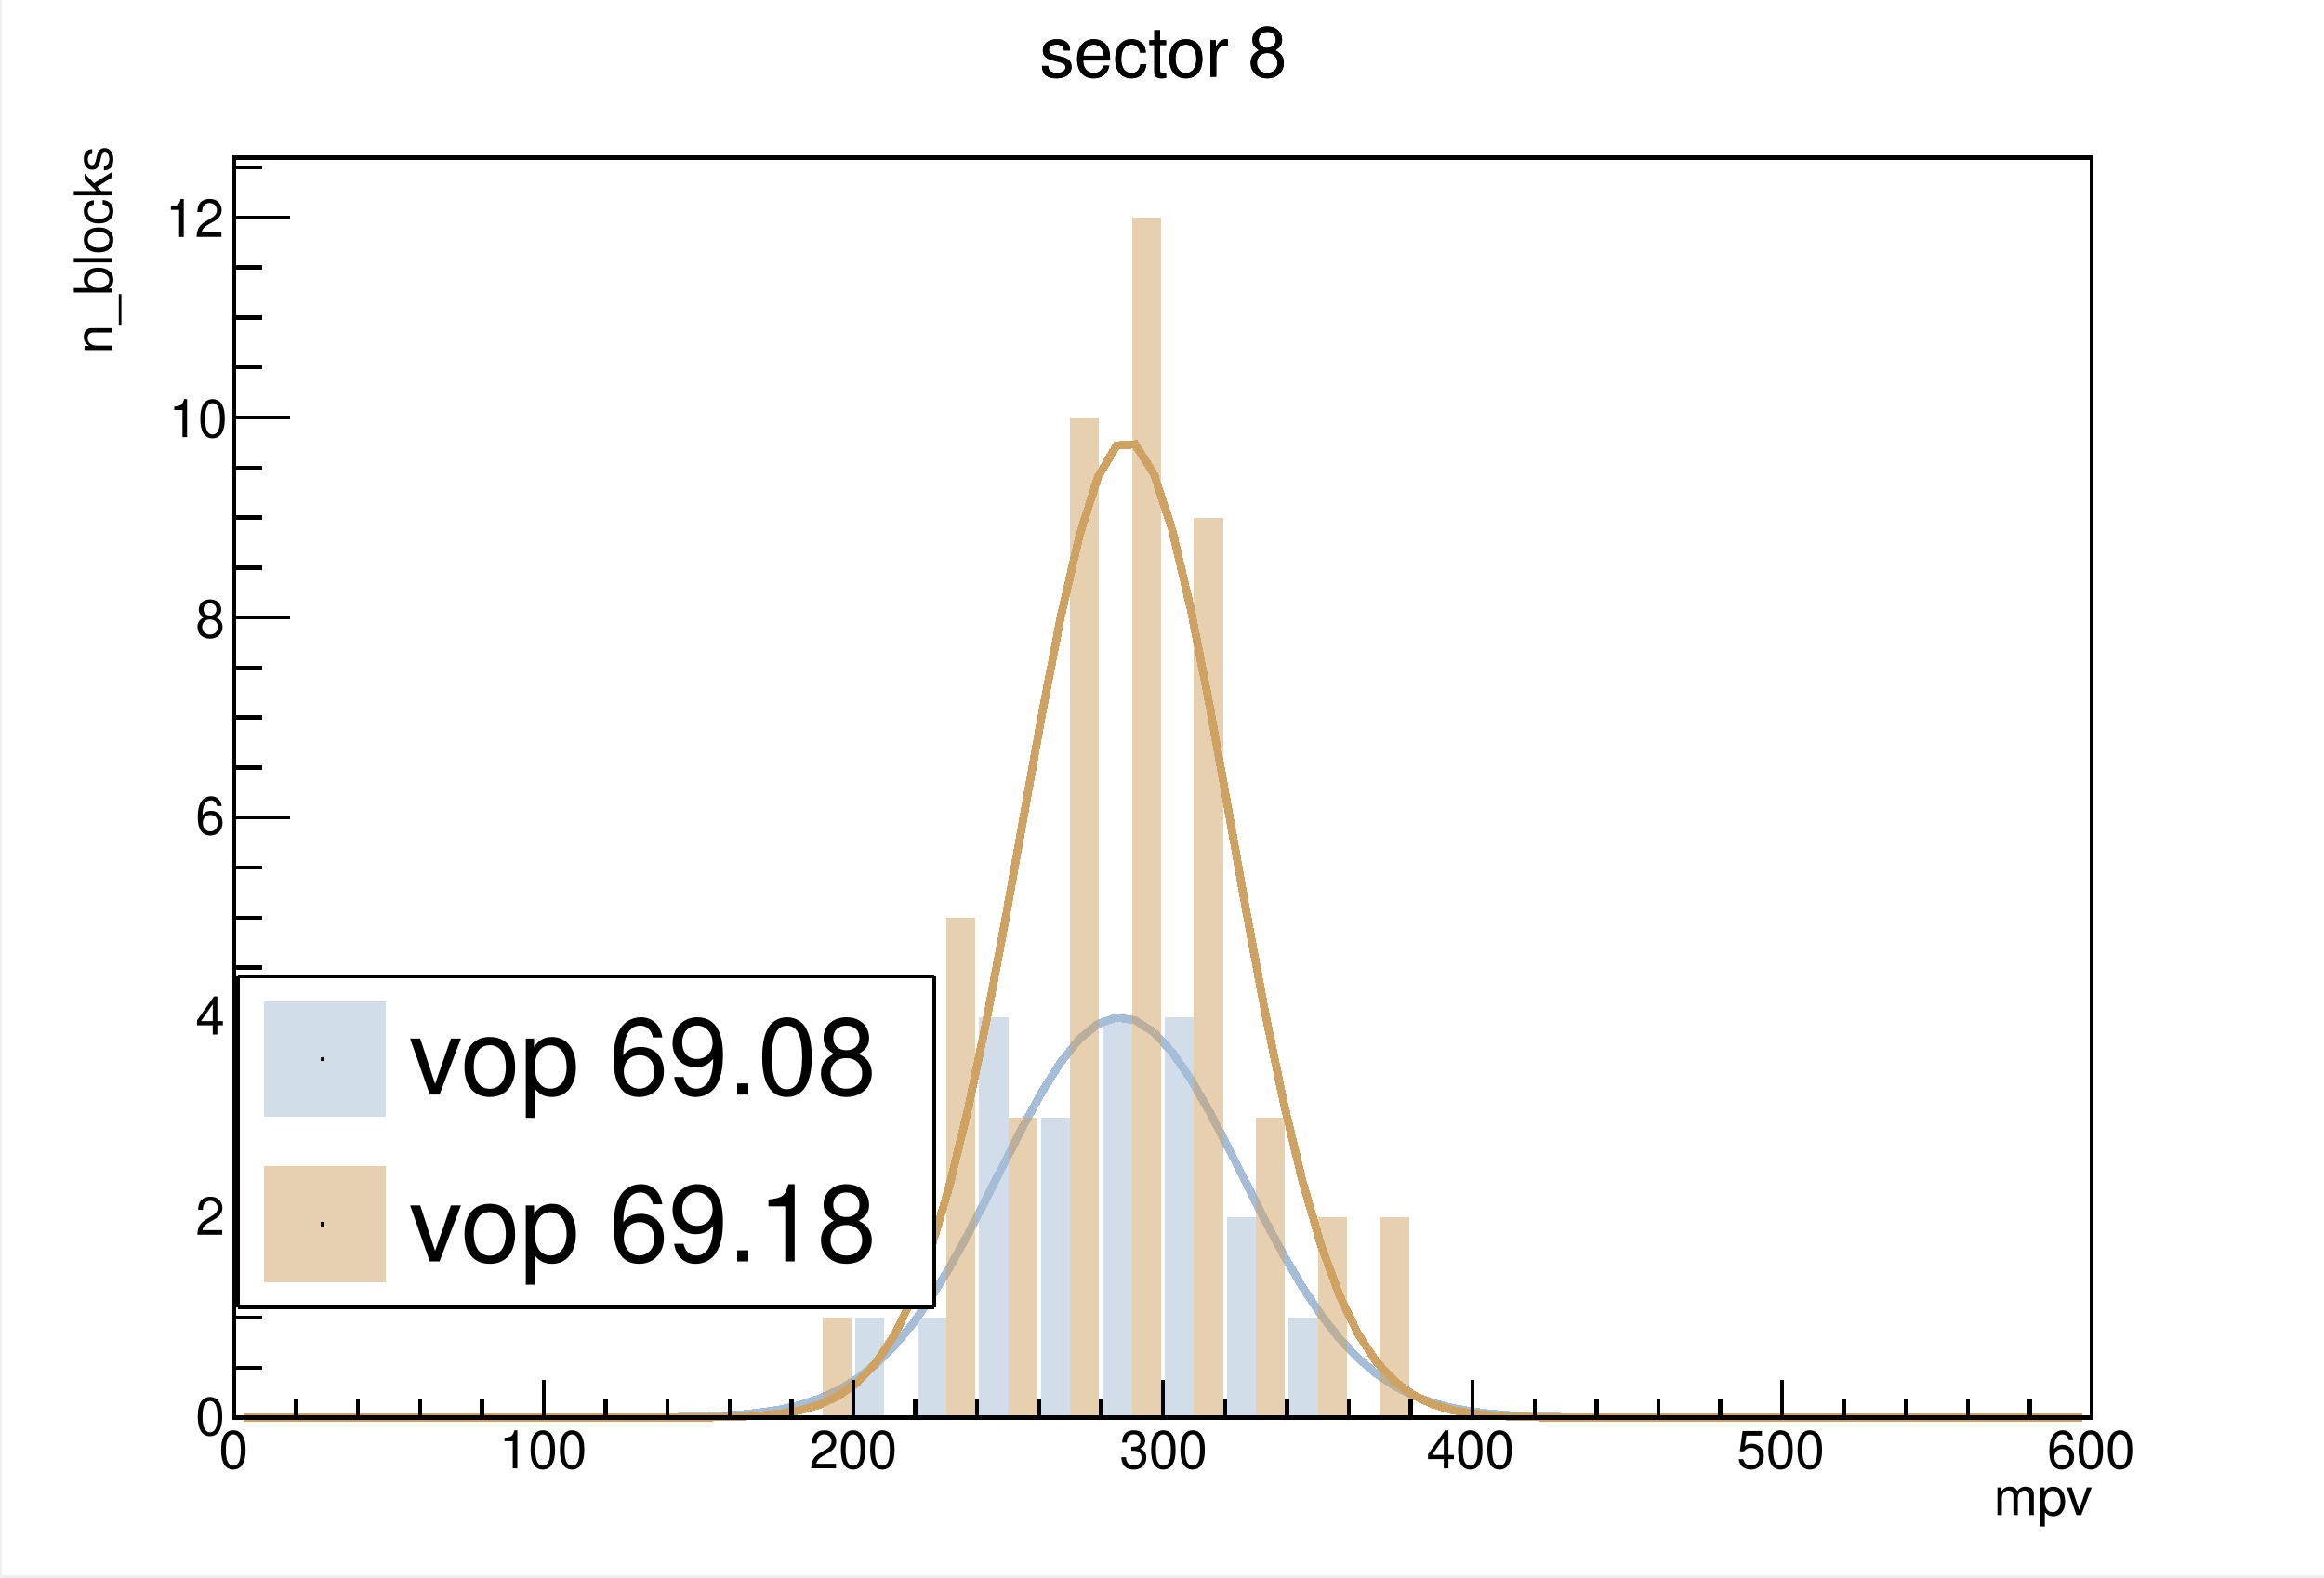
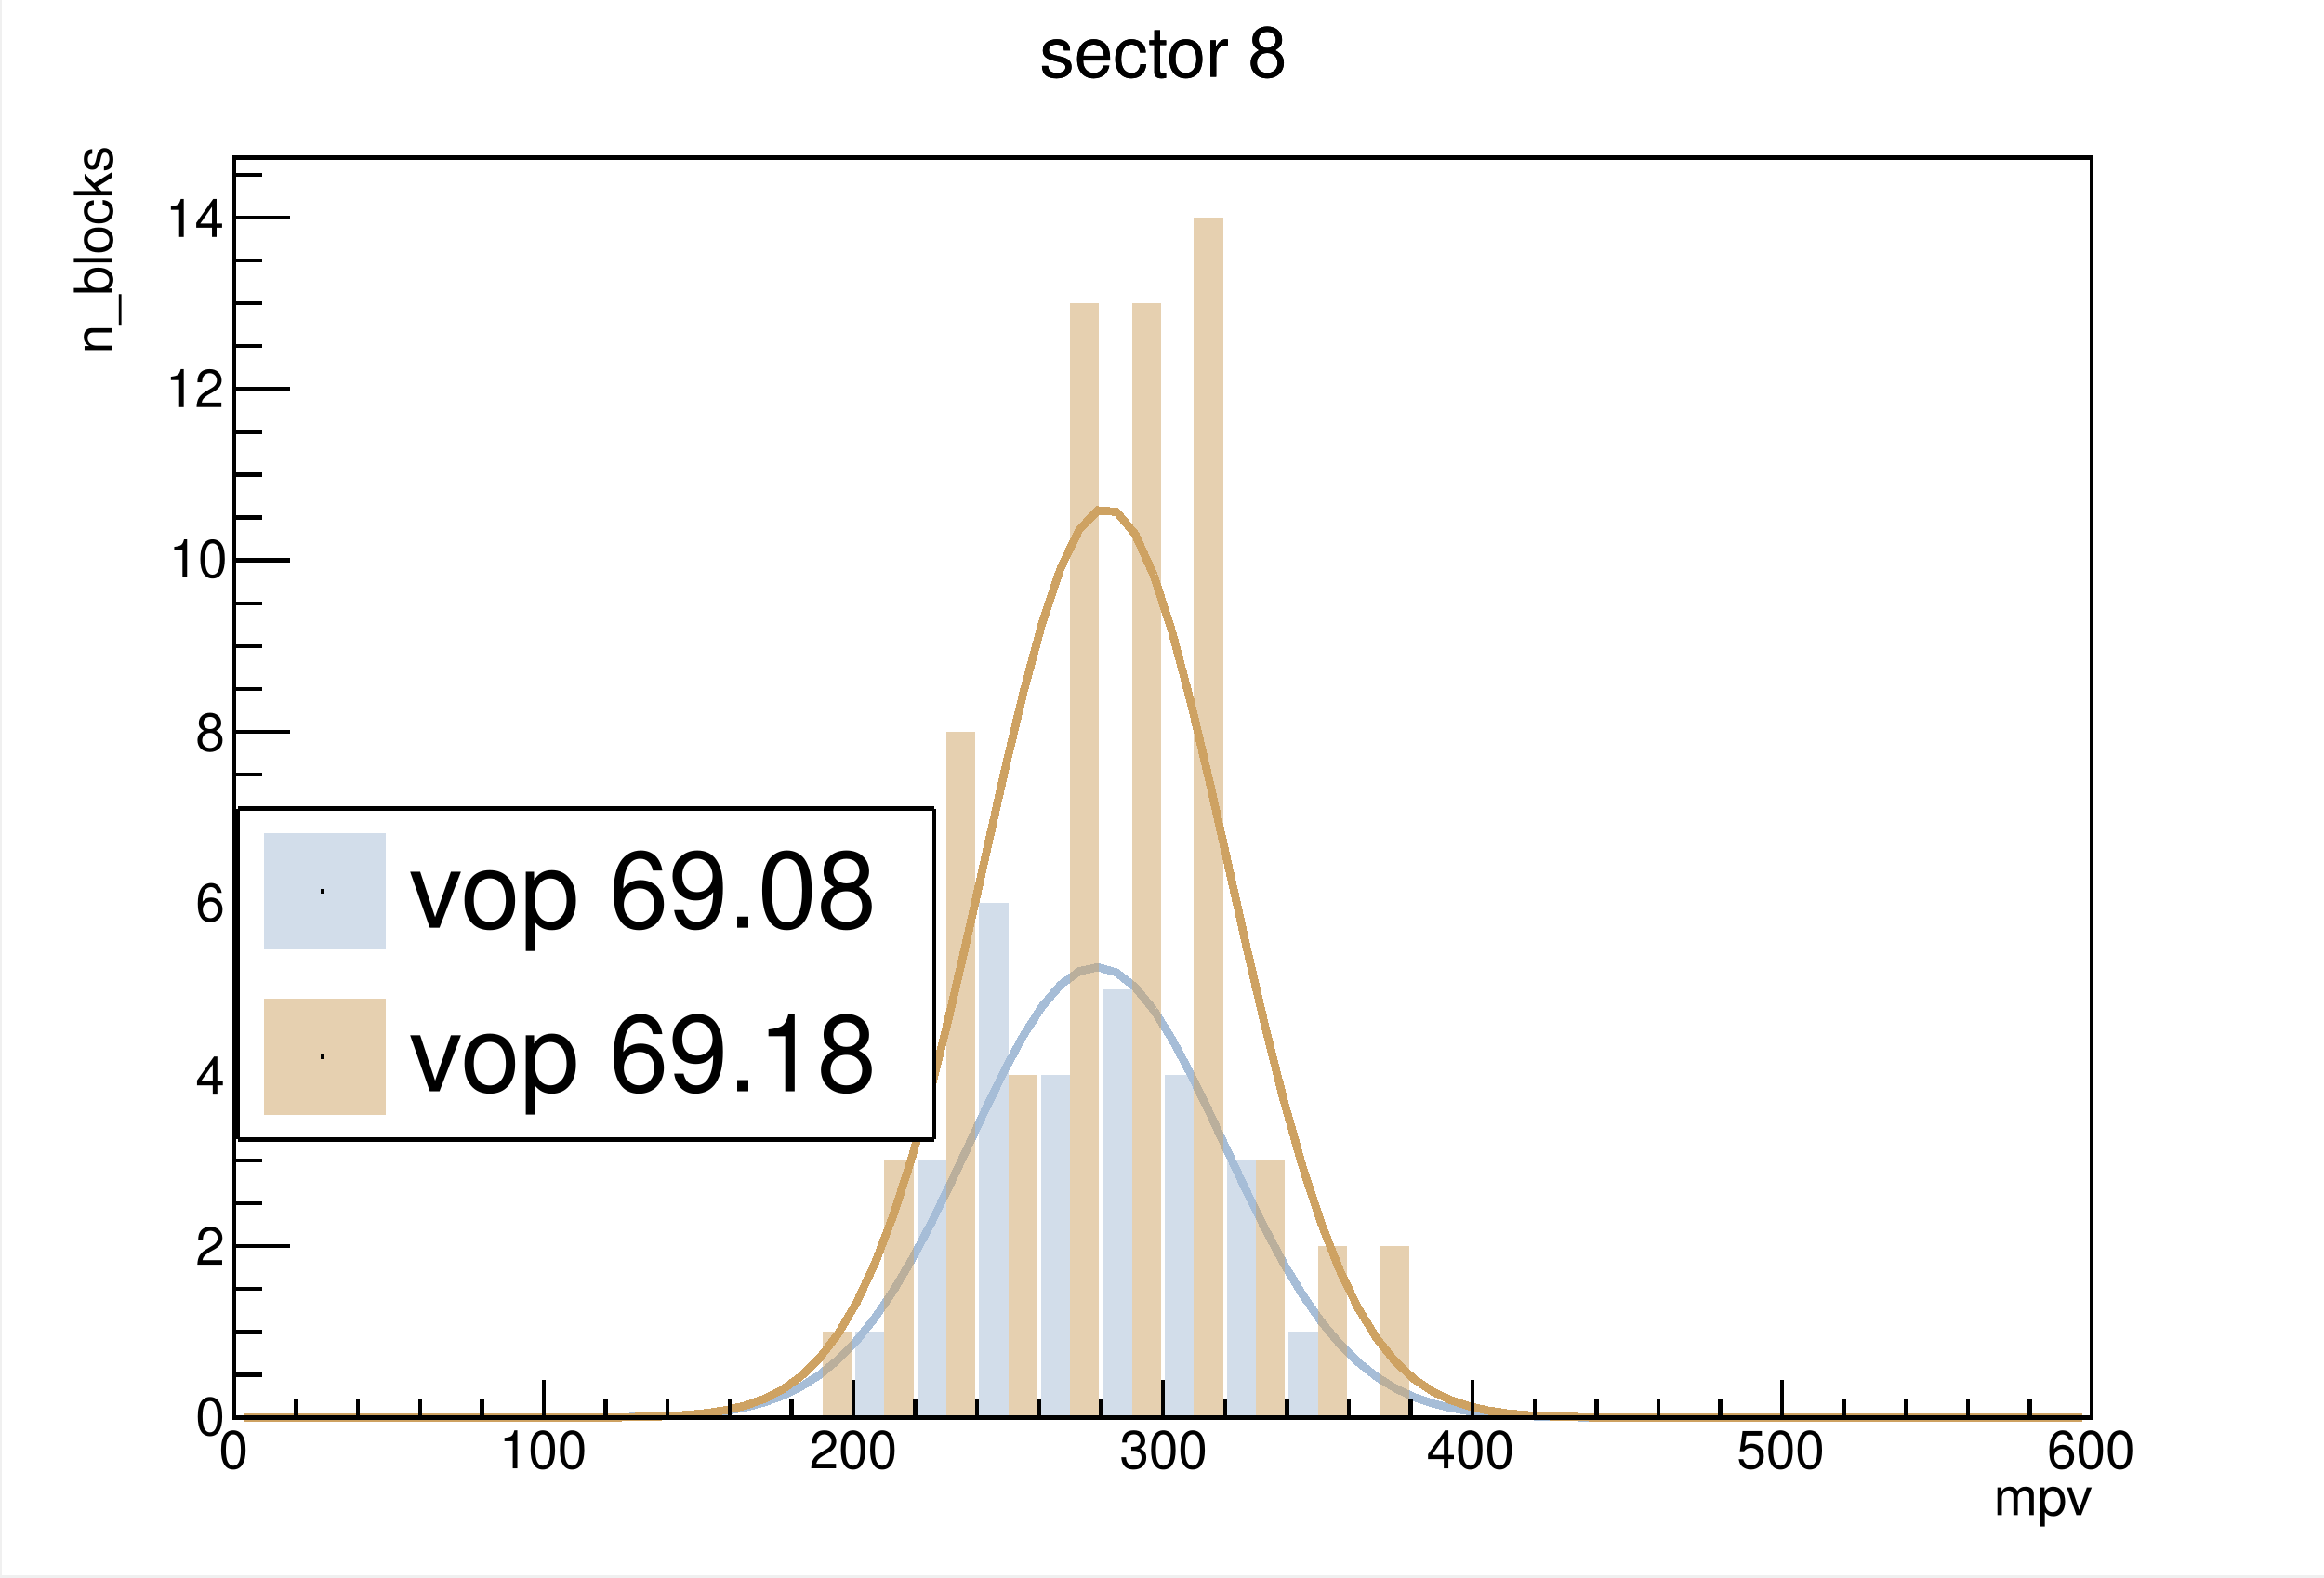
<svg xmlns="http://www.w3.org/2000/svg" width="567.429" height="384.969" viewBox="0 0 567.429 384.969" shape-rendering="crispEdges">
  <defs>
</defs>
  <rect x="0.5" y="0" width="566.929" height="384.469" fill="white" />
  <rect x="57.193" y="38.447" width="453.543" height="307.575" fill="white" />
  <rect x="57.193" y="38.447" width="453.543" height="307.575" fill="none" stroke="black" />
  <path d="M57.193,346.022h 453.543" fill="none" stroke="#000099" />
  <path d="M57.193,346.022h 453.543" fill="none" stroke="black" />
  <path d="M57.193,336.795v 9.227" fill="none" stroke="black" />
  <path d="M72.311,341.409v 4.614" fill="none" stroke="black" />
  <path d="M87.429,341.409v 4.614" fill="none" stroke="black" />
  <path d="M102.547,341.409v 4.614" fill="none" stroke="black" />
  <path d="M117.665,341.409v 4.614" fill="none" stroke="black" />
  <path d="M132.783,336.795v 9.227" fill="none" stroke="black" />
  <path d="M147.902,341.409v 4.614" fill="none" stroke="black" />
  <path d="M163.02,341.409v 4.614" fill="none" stroke="black" />
  <path d="M178.138,341.409v 4.614" fill="none" stroke="black" />
  <path d="M193.256,341.409v 4.614" fill="none" stroke="black" />
  <path d="M208.374,336.795v 9.227" fill="none" stroke="black" />
  <path d="M223.492,341.409v 4.614" fill="none" stroke="black" />
  <path d="M238.61,341.409v 4.614" fill="none" stroke="black" />
  <path d="M253.728,341.409v 4.614" fill="none" stroke="black" />
  <path d="M268.846,341.409v 4.614" fill="none" stroke="black" />
  <path d="M283.965,336.795v 9.227" fill="none" stroke="black" />
  <path d="M299.083,341.409v 4.614" fill="none" stroke="black" />
  <path d="M314.201,341.409v 4.614" fill="none" stroke="black" />
  <path d="M329.319,341.409v 4.614" fill="none" stroke="black" />
  <path d="M344.437,341.409v 4.614" fill="none" stroke="black" />
  <path d="M359.555,336.795v 9.227" fill="none" stroke="black" />
  <path d="M374.673,341.409v 4.614" fill="none" stroke="black" />
  <path d="M389.791,341.409v 4.614" fill="none" stroke="black" />
  <path d="M404.909,341.409v 4.614" fill="none" stroke="black" />
  <path d="M420.028,341.409v 4.614" fill="none" stroke="black" />
  <path d="M435.146,336.795v 9.227" fill="none" stroke="black" />
  <path d="M450.264,341.409v 4.614" fill="none" stroke="black" />
  <path d="M465.382,341.409v 4.614" fill="none" stroke="black" />
  <path d="M480.5,341.409v 4.614" fill="none" stroke="black" />
  <path d="M495.618,341.409v 4.614" fill="none" stroke="black" />
  <path d="M510.736,336.795v 9.227" fill="none" stroke="black" />
  <text xml:space="preserve" x="53.446" y="358.403" fill="black" font-size="12.845" font-family="Helvetica">0</text>
  <text xml:space="preserve" x="121.868" y="358.403" fill="black" font-size="12.845" font-family="Helvetica">100</text>
  <text xml:space="preserve" x="197.622" y="358.403" fill="black" font-size="12.845" font-family="Helvetica">200</text>
  <text xml:space="preserve" x="273.375" y="358.403" fill="black" font-size="12.845" font-family="Helvetica">300</text>
  <text xml:space="preserve" x="348.314" y="358.403" fill="black" font-size="12.845" font-family="Helvetica">400</text>
  <text xml:space="preserve" x="424.068" y="358.403" fill="black" font-size="12.845" font-family="Helvetica">500</text>
  <text xml:space="preserve" x="499.821" y="358.403" fill="black" font-size="12.845" font-family="Helvetica">600</text>
  <text xml:space="preserve" x="486.788" y="369.807" fill="black" font-size="12.845" font-family="Helvetica">mpv</text>
  <path d="M57.193,346.022v -307.575" fill="none" stroke="black" />
  <path d="M70.799,346.022h -13.606" fill="none" stroke="black" />
-   <path d="M63.996,333.817h -6.803" fill="none" stroke="black" />
-   <path d="M63.996,321.612h -6.803" fill="none" stroke="black" />
-   <path d="M63.996,309.406h -6.803" fill="none" stroke="black" />
-   <path d="M70.799,297.201h -13.606" fill="none" stroke="black" />
-   <path d="M63.996,284.995h -6.803" fill="none" stroke="black" />
+   <path d="M63.996,335.561h -6.803" fill="none" stroke="black" />
+   <path d="M63.996,325.099h -6.803" fill="none" stroke="black" />
+   <path d="M63.996,314.637h -6.803" fill="none" stroke="black" />
+   <path d="M70.799,304.175h -13.606" fill="none" stroke="black" />
+   <path d="M63.996,293.714h -6.803" fill="none" stroke="black" />
+   <path d="M63.996,283.252h -6.803" fill="none" stroke="black" />
  <path d="M63.996,272.79h -6.803" fill="none" stroke="black" />
-   <path d="M63.996,260.585h -6.803" fill="none" stroke="black" />
-   <path d="M70.799,248.379h -13.606" fill="none" stroke="black" />
-   <path d="M63.996,236.174h -6.803" fill="none" stroke="black" />
-   <path d="M63.996,223.969h -6.803" fill="none" stroke="black" />
-   <path d="M63.996,211.763h -6.803" fill="none" stroke="black" />
-   <path d="M70.799,199.558h -13.606" fill="none" stroke="black" />
-   <path d="M63.996,187.352h -6.803" fill="none" stroke="black" />
-   <path d="M63.996,175.147h -6.803" fill="none" stroke="black" />
-   <path d="M63.996,162.942h -6.803" fill="none" stroke="black" />
-   <path d="M70.799,150.736h -13.606" fill="none" stroke="black" />
-   <path d="M63.996,138.531h -6.803" fill="none" stroke="black" />
+   <path d="M70.799,262.328h -13.606" fill="none" stroke="black" />
+   <path d="M63.996,251.867h -6.803" fill="none" stroke="black" />
+   <path d="M63.996,241.405h -6.803" fill="none" stroke="black" />
+   <path d="M63.996,230.943h -6.803" fill="none" stroke="black" />
+   <path d="M70.799,220.481h -13.606" fill="none" stroke="black" />
+   <path d="M63.996,210.02h -6.803" fill="none" stroke="black" />
+   <path d="M63.996,199.558h -6.803" fill="none" stroke="black" />
+   <path d="M63.996,189.096h -6.803" fill="none" stroke="black" />
+   <path d="M70.799,178.634h -13.606" fill="none" stroke="black" />
+   <path d="M63.996,168.173h -6.803" fill="none" stroke="black" />
+   <path d="M63.996,157.711h -6.803" fill="none" stroke="black" />
+   <path d="M63.996,147.249h -6.803" fill="none" stroke="black" />
+   <path d="M70.799,136.787h -13.606" fill="none" stroke="black" />
  <path d="M63.996,126.326h -6.803" fill="none" stroke="black" />
-   <path d="M63.996,114.12h -6.803" fill="none" stroke="black" />
-   <path d="M70.799,101.915h -13.606" fill="none" stroke="black" />
-   <path d="M63.996,89.71h -6.803" fill="none" stroke="black" />
-   <path d="M63.996,77.504h -6.803" fill="none" stroke="black" />
-   <path d="M63.996,65.299h -6.803" fill="none" stroke="black" />
-   <path d="M70.799,53.093h -13.606" fill="none" stroke="black" />
-   <path d="M70.799,53.093h -13.606" fill="none" stroke="black" />
-   <path d="M63.996,40.888h -6.803" fill="none" stroke="black" />
+   <path d="M63.996,115.864h -6.803" fill="none" stroke="black" />
+   <path d="M63.996,105.402h -6.803" fill="none" stroke="black" />
+   <path d="M70.799,94.94h -13.606" fill="none" stroke="black" />
+   <path d="M63.996,84.479h -6.803" fill="none" stroke="black" />
+   <path d="M63.996,74.017h -6.803" fill="none" stroke="black" />
+   <path d="M63.996,63.555h -6.803" fill="none" stroke="black" />
+   <path d="M70.799,53.093h -13.606" fill="none" stroke="black" />
+   <path d="M70.799,53.093h -13.606" fill="none" stroke="black" />
+   <path d="M63.996,42.632h -6.803" fill="none" stroke="black" />
  <text xml:space="preserve" x="47.744" y="350.258" fill="black" font-size="12.845" font-family="Helvetica">0</text>
-   <text xml:space="preserve" x="47.744" y="301.385" fill="black" font-size="12.845" font-family="Helvetica">2</text>
-   <text xml:space="preserve" x="47.744" y="252.512" fill="black" font-size="12.845" font-family="Helvetica">4</text>
-   <text xml:space="preserve" x="47.744" y="203.638" fill="black" font-size="12.845" font-family="Helvetica">6</text>
-   <text xml:space="preserve" x="47.744" y="155.58" fill="black" font-size="12.845" font-family="Helvetica">8</text>
-   <text xml:space="preserve" x="41.228" y="106.706" fill="black" font-size="12.845" font-family="Helvetica">10</text>
-   <text xml:space="preserve" x="40.413" y="57.833" fill="black" font-size="12.845" font-family="Helvetica">12</text>
+   <text xml:space="preserve" x="47.744" y="308.716" fill="black" font-size="12.845" font-family="Helvetica">2</text>
+   <text xml:space="preserve" x="47.744" y="267.173" fill="black" font-size="12.845" font-family="Helvetica">4</text>
+   <text xml:space="preserve" x="47.744" y="224.817" fill="black" font-size="12.845" font-family="Helvetica">6</text>
+   <text xml:space="preserve" x="47.744" y="183.275" fill="black" font-size="12.845" font-family="Helvetica">8</text>
+   <text xml:space="preserve" x="41.228" y="140.918" fill="black" font-size="12.845" font-family="Helvetica">10</text>
+   <text xml:space="preserve" x="40.413" y="99.376" fill="black" font-size="12.845" font-family="Helvetica">12</text>
+   <text xml:space="preserve" x="40.413" y="57.833" fill="black" font-size="12.845" font-family="Helvetica">14</text>
  <g transform="rotate(-90,27.3803,86.3427)">
    <text xml:space="preserve" x="27.38" y="86.343" fill="black" font-size="12.845" font-family="Helvetica">n_blocks</text>
  </g>
  <text xml:space="preserve" x="253.826" y="18.735" fill="black" font-size="16.99" font-family="Helvetica">sector 8</text>
  <rect x="57.647" y="346.022" width="7.106" height="0" fill="#a6bdd7" fill-opacity="0.50" stroke-opacity="0.50" />
  <rect x="72.765" y="346.022" width="7.106" height="0" fill="#a6bdd7" fill-opacity="0.50" stroke-opacity="0.50" />
  <rect x="87.883" y="346.022" width="7.106" height="0" fill="#a6bdd7" fill-opacity="0.50" stroke-opacity="0.50" />
  <rect x="103.001" y="346.022" width="7.106" height="0" fill="#a6bdd7" fill-opacity="0.50" stroke-opacity="0.50" />
  <rect x="118.119" y="346.022" width="7.106" height="0" fill="#a6bdd7" fill-opacity="0.50" stroke-opacity="0.50" />
  <rect x="133.237" y="346.022" width="7.106" height="0" fill="#a6bdd7" fill-opacity="0.50" stroke-opacity="0.50" />
  <rect x="148.355" y="346.022" width="7.106" height="0" fill="#a6bdd7" fill-opacity="0.50" stroke-opacity="0.50" />
  <rect x="163.473" y="346.022" width="7.106" height="0" fill="#a6bdd7" fill-opacity="0.50" stroke-opacity="0.50" />
  <rect x="178.591" y="346.022" width="7.106" height="0" fill="#a6bdd7" fill-opacity="0.50" stroke-opacity="0.50" />
  <rect x="193.709" y="346.022" width="7.106" height="0" fill="#a6bdd7" fill-opacity="0.50" stroke-opacity="0.50" />
-   <rect x="208.828" y="321.612" width="7.106" height="24.411" fill="#a6bdd7" fill-opacity="0.50" stroke-opacity="0.50" />
-   <rect x="223.946" y="321.612" width="7.106" height="24.411" fill="#a6bdd7" fill-opacity="0.50" stroke-opacity="0.50" />
-   <rect x="239.064" y="248.379" width="7.106" height="97.643" fill="#a6bdd7" fill-opacity="0.50" stroke-opacity="0.50" />
-   <rect x="254.182" y="272.79" width="7.106" height="73.232" fill="#a6bdd7" fill-opacity="0.50" stroke-opacity="0.50" />
-   <rect x="269.3" y="248.379" width="7.106" height="97.643" fill="#a6bdd7" fill-opacity="0.50" stroke-opacity="0.50" />
-   <rect x="284.418" y="248.379" width="7.106" height="97.643" fill="#a6bdd7" fill-opacity="0.50" stroke-opacity="0.50" />
-   <rect x="299.536" y="297.201" width="7.106" height="48.822" fill="#a6bdd7" fill-opacity="0.50" stroke-opacity="0.50" />
-   <rect x="314.654" y="321.612" width="7.106" height="24.411" fill="#a6bdd7" fill-opacity="0.50" stroke-opacity="0.50" />
+   <rect x="208.828" y="325.099" width="7.106" height="20.924" fill="#a6bdd7" fill-opacity="0.50" stroke-opacity="0.50" />
+   <rect x="223.946" y="283.252" width="7.106" height="62.77" fill="#a6bdd7" fill-opacity="0.50" stroke-opacity="0.50" />
+   <rect x="239.064" y="220.481" width="7.106" height="125.541" fill="#a6bdd7" fill-opacity="0.50" stroke-opacity="0.50" />
+   <rect x="254.182" y="262.328" width="7.106" height="83.694" fill="#a6bdd7" fill-opacity="0.50" stroke-opacity="0.50" />
+   <rect x="269.3" y="241.405" width="7.106" height="104.617" fill="#a6bdd7" fill-opacity="0.50" stroke-opacity="0.50" />
+   <rect x="284.418" y="262.328" width="7.106" height="83.694" fill="#a6bdd7" fill-opacity="0.50" stroke-opacity="0.50" />
+   <rect x="299.536" y="283.252" width="7.106" height="62.77" fill="#a6bdd7" fill-opacity="0.50" stroke-opacity="0.50" />
+   <rect x="314.654" y="325.099" width="7.106" height="20.924" fill="#a6bdd7" fill-opacity="0.50" stroke-opacity="0.50" />
  <rect x="329.772" y="346.022" width="7.106" height="0" fill="#a6bdd7" fill-opacity="0.50" stroke-opacity="0.50" />
  <rect x="344.891" y="346.022" width="7.106" height="0" fill="#a6bdd7" fill-opacity="0.50" stroke-opacity="0.50" />
  <rect x="360.009" y="346.022" width="7.106" height="0" fill="#a6bdd7" fill-opacity="0.50" stroke-opacity="0.50" />
  <rect x="375.127" y="346.022" width="7.106" height="0" fill="#a6bdd7" fill-opacity="0.50" stroke-opacity="0.50" />
  <rect x="390.245" y="346.022" width="7.106" height="0" fill="#a6bdd7" fill-opacity="0.50" stroke-opacity="0.50" />
  <rect x="405.363" y="346.022" width="7.106" height="0" fill="#a6bdd7" fill-opacity="0.50" stroke-opacity="0.50" />
  <rect x="420.481" y="346.022" width="7.106" height="0" fill="#a6bdd7" fill-opacity="0.50" stroke-opacity="0.50" />
  <rect x="435.599" y="346.022" width="7.106" height="0" fill="#a6bdd7" fill-opacity="0.50" stroke-opacity="0.50" />
  <rect x="450.717" y="346.022" width="7.106" height="0" fill="#a6bdd7" fill-opacity="0.50" stroke-opacity="0.50" />
  <rect x="465.835" y="346.022" width="7.106" height="0" fill="#a6bdd7" fill-opacity="0.50" stroke-opacity="0.50" />
  <rect x="480.954" y="346.022" width="7.106" height="0" fill="#a6bdd7" fill-opacity="0.50" stroke-opacity="0.50" />
  <rect x="496.072" y="346.022" width="7.106" height="0" fill="#a6bdd7" fill-opacity="0.50" stroke-opacity="0.50" />
-   <path d="M59.461,346.022h 90.709l 4.535, -0.033l 4.535, -0.027l 4.535, -0.047l 4.535, -0.079l 4.535, -0.13l 4.535, -0.208l 4.535, -0.325l 4.535, -0.494l 4.535, -0.733l 4.535, -1.058l 4.535,  -1.489l 4.535, -2.038l 4.535, -2.716l 4.535, -3.519l 4.535, -4.431l 4.535, -5.418l 4.535, -6.425l 4.535, -7.38l 4.535, -8.194l 4.535, -8.771l 4.535, -9.019l 4.535, -8.858l 4.535, -8.238l 4.535,  -7.146l 4.535, -5.613l 4.535, -3.714l 4.535, -1.564l 4.535, 0.693l 4.535, 2.902" fill="none" stroke="#a6bdd7" stroke-width="2" />
-   <path d="M281.697,251.948l 4.535, 4.914l 4.535, 6.601l 4.535, 7.87l 4.535, 8.674l 4.535, 9.008l 4.535, 8.911l 4.535, 8.451l 4.535, 7.718l 4.535, 6.807l 4.535, 5.81l 4.535, 4.808l 4.535, 3.861l 4.535,  3.013l 4.535, 2.286l 4.535, 1.687l 4.535, 1.212l 4.535, 0.848l 4.535, 0.578l 4.535, 0.384l 4.535, 0.248l 4.535, 0.157l 4.535, 0.096l 4.535, 0.058l 4.535, 0.034l 4.535, 0.042h 108.85" fill="none" stroke="#a6bdd7" stroke-width="2" />
+   <path d="M59.461,346.022h 81.638l 4.535, -0.051l 4.535, -0.038l 4.535, -0.064l 4.535, -0.104l 4.535, -0.165l 4.535, -0.256l 4.535, -0.389l 4.535, -0.577l 4.535, -0.836l 4.535, -1.183l 4.535,  -1.635l 4.535, -2.203l 4.535, -2.897l 4.535, -3.714l 4.535, -4.639l 4.535, -5.642l 4.535, -6.674l 4.535, -7.672l 4.535, -8.555l 4.535, -9.235l 4.535, -9.624l 4.535, -9.641l 4.535, -9.228l 4.535,  -8.355l 4.535, -7.028l 4.535, -5.296l 4.535, -3.246l 4.535, -0.994l 4.535, 1.32l 4.535, 3.551l 4.535, 5.563" fill="none" stroke="#a6bdd7" stroke-width="2" />
+   <path d="M281.697,246.513l 4.535, 7.242l 4.535, 8.506l 4.535, 9.314l 4.535, 9.664l 4.535, 9.59l 4.535, 9.155l 4.535, 8.44l 4.535, 7.536l 4.535, 6.529l 4.535, 5.496l 4.535, 4.502l 4.535, 3.591l 4.535,  2.791l 4.535, 2.115l 4.535, 1.564l 4.535, 1.128l 4.535, 0.795l 4.535, 0.547l 4.535, 0.367l 4.535, 0.241l 4.535, 0.155l 4.535, 0.097l 4.535, 0.059l 4.535, 0.036l 4.535, 0.047h 108.85" fill="none" stroke="#a6bdd7" stroke-width="2" />
  <path d="M503.933,346.022h 4.535" fill="none" stroke="#a6bdd7" stroke-width="2" />
  <rect x="64.752" y="346.022" width="7.106" height="0" fill="#cea262" fill-opacity="0.50" stroke-opacity="0.50" />
  <rect x="79.87" y="346.022" width="7.106" height="0" fill="#cea262" fill-opacity="0.50" stroke-opacity="0.50" />
  <rect x="94.988" y="346.022" width="7.106" height="0" fill="#cea262" fill-opacity="0.50" stroke-opacity="0.50" />
  <rect x="110.106" y="346.022" width="7.106" height="0" fill="#cea262" fill-opacity="0.50" stroke-opacity="0.50" />
  <rect x="125.224" y="346.022" width="7.106" height="0" fill="#cea262" fill-opacity="0.50" stroke-opacity="0.50" />
  <rect x="140.343" y="346.022" width="7.106" height="0" fill="#cea262" fill-opacity="0.50" stroke-opacity="0.50" />
  <rect x="155.461" y="346.022" width="7.106" height="0" fill="#cea262" fill-opacity="0.50" stroke-opacity="0.50" />
  <rect x="170.579" y="346.022" width="7.106" height="0" fill="#cea262" fill-opacity="0.50" stroke-opacity="0.50" />
  <rect x="185.697" y="346.022" width="7.106" height="0" fill="#cea262" fill-opacity="0.50" stroke-opacity="0.50" />
-   <rect x="200.815" y="321.612" width="7.106" height="24.411" fill="#cea262" fill-opacity="0.50" stroke-opacity="0.50" />
-   <rect x="215.933" y="346.022" width="7.106" height="0" fill="#cea262" fill-opacity="0.50" stroke-opacity="0.50" />
-   <rect x="231.051" y="223.969" width="7.106" height="122.054" fill="#cea262" fill-opacity="0.50" stroke-opacity="0.50" />
-   <rect x="246.169" y="272.79" width="7.106" height="73.232" fill="#cea262" fill-opacity="0.50" stroke-opacity="0.50" />
-   <rect x="261.287" y="101.915" width="7.106" height="244.107" fill="#cea262" fill-opacity="0.50" stroke-opacity="0.50" />
-   <rect x="276.406" y="53.093" width="7.106" height="292.929" fill="#cea262" fill-opacity="0.50" stroke-opacity="0.50" />
-   <rect x="291.524" y="126.326" width="7.106" height="219.697" fill="#cea262" fill-opacity="0.50" stroke-opacity="0.50" />
-   <rect x="306.642" y="272.79" width="7.106" height="73.232" fill="#cea262" fill-opacity="0.50" stroke-opacity="0.50" />
-   <rect x="321.76" y="297.201" width="7.106" height="48.822" fill="#cea262" fill-opacity="0.50" stroke-opacity="0.50" />
-   <rect x="336.878" y="297.201" width="7.106" height="48.822" fill="#cea262" fill-opacity="0.50" stroke-opacity="0.50" />
+   <rect x="200.815" y="325.099" width="7.106" height="20.924" fill="#cea262" fill-opacity="0.50" stroke-opacity="0.50" />
+   <rect x="215.933" y="283.252" width="7.106" height="62.77" fill="#cea262" fill-opacity="0.50" stroke-opacity="0.50" />
+   <rect x="231.051" y="178.634" width="7.106" height="167.388" fill="#cea262" fill-opacity="0.50" stroke-opacity="0.50" />
+   <rect x="246.169" y="262.328" width="7.106" height="83.694" fill="#cea262" fill-opacity="0.50" stroke-opacity="0.50" />
+   <rect x="261.287" y="74.017" width="7.106" height="272.005" fill="#cea262" fill-opacity="0.50" stroke-opacity="0.50" />
+   <rect x="276.406" y="74.017" width="7.106" height="272.005" fill="#cea262" fill-opacity="0.50" stroke-opacity="0.50" />
+   <rect x="291.524" y="53.093" width="7.106" height="292.929" fill="#cea262" fill-opacity="0.50" stroke-opacity="0.50" />
+   <rect x="306.642" y="283.252" width="7.106" height="62.77" fill="#cea262" fill-opacity="0.50" stroke-opacity="0.50" />
+   <rect x="321.76" y="304.175" width="7.106" height="41.847" fill="#cea262" fill-opacity="0.50" stroke-opacity="0.50" />
+   <rect x="336.878" y="304.175" width="7.106" height="41.847" fill="#cea262" fill-opacity="0.50" stroke-opacity="0.50" />
  <rect x="351.996" y="346.022" width="7.106" height="0" fill="#cea262" fill-opacity="0.50" stroke-opacity="0.50" />
  <rect x="367.114" y="346.022" width="7.106" height="0" fill="#cea262" fill-opacity="0.50" stroke-opacity="0.50" />
  <rect x="382.232" y="346.022" width="7.106" height="0" fill="#cea262" fill-opacity="0.50" stroke-opacity="0.50" />
  <rect x="397.35" y="346.022" width="7.106" height="0" fill="#cea262" fill-opacity="0.50" stroke-opacity="0.50" />
  <rect x="412.469" y="346.022" width="7.106" height="0" fill="#cea262" fill-opacity="0.50" stroke-opacity="0.50" />
  <rect x="427.587" y="346.022" width="7.106" height="0" fill="#cea262" fill-opacity="0.50" stroke-opacity="0.50" />
  <rect x="442.705" y="346.022" width="7.106" height="0" fill="#cea262" fill-opacity="0.50" stroke-opacity="0.50" />
  <rect x="457.823" y="346.022" width="7.106" height="0" fill="#cea262" fill-opacity="0.50" stroke-opacity="0.50" />
  <rect x="472.941" y="346.022" width="7.106" height="0" fill="#cea262" fill-opacity="0.50" stroke-opacity="0.50" />
  <rect x="488.059" y="346.022" width="7.106" height="0" fill="#cea262" fill-opacity="0.50" stroke-opacity="0.50" />
  <rect x="503.177" y="346.022" width="7.106" height="0" fill="#cea262" fill-opacity="0.50" stroke-opacity="0.50" />
-   <path d="M59.461,346.022h 104.315l 4.535, -0.037l 4.535, -0.04l 4.535, -0.078l 4.535, -0.146l 4.535, -0.267l 4.535, -0.469l 4.535, -0.798l 4.535, -1.312l 4.535, -2.081l 4.535, -3.185l 4.535,  -4.705l 4.535, -6.699l 4.535, -9.187l 4.535, -12.124l 4.535, -15.376l 4.535, -18.707l 4.535, -21.783l 4.535, -24.196l 4.535, -25.517l 4.535, -25.358l 4.535, -23.456l 4.535, -19.734l 4.535, -14.346l 4.535,  -7.674l 4.535, -0.294l 4.535, 7.113" fill="none" stroke="#cea262" stroke-width="2" />
-   <path d="M281.697,115.564l 4.535, 13.863l 4.535, 19.369l 4.535, 23.23l 4.535, 25.274l 4.535, 25.562l 4.535, 24.345l 4.535, 22.002l 4.535, 18.963l 4.535, 15.638l 4.535, 12.37l 4.535, 9.402l 4.535, 6.876l  4.535, 4.843l 4.535, 3.289l 4.535, 2.154l 4.535, 1.362l 4.535, 0.831l 4.535, 0.49l 4.535, 0.279l 4.535, 0.154l 4.535, 0.082l 4.535, 0.042l 4.535, 0.039h 117.921" fill="none" stroke="#cea262" stroke-width="2" />
+   <path d="M59.461,346.022h 81.638l 4.535, -0.04l 4.535, -0.034l 4.535, -0.06l 4.535, -0.103l 4.535, -0.172l 4.535, -0.283l 4.535, -0.452l 4.535, -0.705l 4.535, -1.072l 4.535, -1.588l 4.535,  -2.295l 4.535, -3.23l 4.535, -4.428l 4.535, -5.909l 4.535, -7.673l 4.535, -9.687l 4.535, -11.881l 4.535, -14.142l 4.535, -16.313l 4.535, -18.205l 4.535, -19.607l 4.535, -20.309l 4.535, -20.132l 4.535,  -18.948l 4.535, -16.71l 4.535, -13.468l 4.535, -9.367l 4.535, -4.647l 4.535, 0.388l 4.535, 5.396l 4.535, 10.04" fill="none" stroke="#cea262" stroke-width="2" />
+   <path d="M281.697,140.386l 4.535, 14.023l 4.535, 17.119l 4.535, 19.196l 4.535, 20.222l 4.535, 20.255l 4.535, 19.433l 4.535, 17.943l 4.535, 15.995l 4.535, 13.798l 4.535, 11.539l 4.535, 9.366l 4.535, 7.387l  4.535, 5.665l 4.535, 4.227l 4.535, 3.071l 4.535, 2.173l 4.535, 1.498l 4.535, 1.007l 4.535, 0.66l 4.535, 0.421l 4.535, 0.263l 4.535, 0.16l 4.535, 0.095l 4.535, 0.055l 4.535, 0.031l  4.535, 0.036h 104.315" fill="none" stroke="#cea262" stroke-width="2" />
  <path d="M503.933,346.022h 4.535" fill="none" stroke="#cea262" stroke-width="2" />
  <path d="M57.193,346.022h 453.543" fill="none" stroke="black" />
  <path d="M57.193,336.795v 9.227" fill="none" stroke="black" />
  <path d="M72.311,341.409v 4.614" fill="none" stroke="black" />
  <path d="M87.429,341.409v 4.614" fill="none" stroke="black" />
  <path d="M102.547,341.409v 4.614" fill="none" stroke="black" />
  <path d="M117.665,341.409v 4.614" fill="none" stroke="black" />
  <path d="M132.783,336.795v 9.227" fill="none" stroke="black" />
  <path d="M147.902,341.409v 4.614" fill="none" stroke="black" />
  <path d="M163.02,341.409v 4.614" fill="none" stroke="black" />
  <path d="M178.138,341.409v 4.614" fill="none" stroke="black" />
  <path d="M193.256,341.409v 4.614" fill="none" stroke="black" />
  <path d="M208.374,336.795v 9.227" fill="none" stroke="black" />
  <path d="M223.492,341.409v 4.614" fill="none" stroke="black" />
  <path d="M238.61,341.409v 4.614" fill="none" stroke="black" />
  <path d="M253.728,341.409v 4.614" fill="none" stroke="black" />
  <path d="M268.846,341.409v 4.614" fill="none" stroke="black" />
  <path d="M283.965,336.795v 9.227" fill="none" stroke="black" />
  <path d="M299.083,341.409v 4.614" fill="none" stroke="black" />
  <path d="M314.201,341.409v 4.614" fill="none" stroke="black" />
  <path d="M329.319,341.409v 4.614" fill="none" stroke="black" />
  <path d="M344.437,341.409v 4.614" fill="none" stroke="black" />
  <path d="M359.555,336.795v 9.227" fill="none" stroke="black" />
  <path d="M374.673,341.409v 4.614" fill="none" stroke="black" />
  <path d="M389.791,341.409v 4.614" fill="none" stroke="black" />
  <path d="M404.909,341.409v 4.614" fill="none" stroke="black" />
  <path d="M420.028,341.409v 4.614" fill="none" stroke="black" />
  <path d="M435.146,336.795v 9.227" fill="none" stroke="black" />
  <path d="M450.264,341.409v 4.614" fill="none" stroke="black" />
  <path d="M465.382,341.409v 4.614" fill="none" stroke="black" />
  <path d="M480.5,341.409v 4.614" fill="none" stroke="black" />
  <path d="M495.618,341.409v 4.614" fill="none" stroke="black" />
  <path d="M510.736,336.795v 9.227" fill="none" stroke="black" />
  <path d="M57.193,346.022v -307.575" fill="none" stroke="black" />
  <path d="M70.799,346.022h -13.606" fill="none" stroke="black" />
-   <path d="M63.996,333.817h -6.803" fill="none" stroke="black" />
-   <path d="M63.996,321.612h -6.803" fill="none" stroke="black" />
-   <path d="M63.996,309.406h -6.803" fill="none" stroke="black" />
-   <path d="M70.799,297.201h -13.606" fill="none" stroke="black" />
-   <path d="M63.996,284.995h -6.803" fill="none" stroke="black" />
+   <path d="M63.996,335.561h -6.803" fill="none" stroke="black" />
+   <path d="M63.996,325.099h -6.803" fill="none" stroke="black" />
+   <path d="M63.996,314.637h -6.803" fill="none" stroke="black" />
+   <path d="M70.799,304.175h -13.606" fill="none" stroke="black" />
+   <path d="M63.996,293.714h -6.803" fill="none" stroke="black" />
+   <path d="M63.996,283.252h -6.803" fill="none" stroke="black" />
  <path d="M63.996,272.79h -6.803" fill="none" stroke="black" />
-   <path d="M63.996,260.585h -6.803" fill="none" stroke="black" />
-   <path d="M70.799,248.379h -13.606" fill="none" stroke="black" />
-   <path d="M63.996,236.174h -6.803" fill="none" stroke="black" />
-   <path d="M63.996,223.969h -6.803" fill="none" stroke="black" />
-   <path d="M63.996,211.763h -6.803" fill="none" stroke="black" />
-   <path d="M70.799,199.558h -13.606" fill="none" stroke="black" />
-   <path d="M63.996,187.352h -6.803" fill="none" stroke="black" />
-   <path d="M63.996,175.147h -6.803" fill="none" stroke="black" />
-   <path d="M63.996,162.942h -6.803" fill="none" stroke="black" />
-   <path d="M70.799,150.736h -13.606" fill="none" stroke="black" />
-   <path d="M63.996,138.531h -6.803" fill="none" stroke="black" />
+   <path d="M70.799,262.328h -13.606" fill="none" stroke="black" />
+   <path d="M63.996,251.867h -6.803" fill="none" stroke="black" />
+   <path d="M63.996,241.405h -6.803" fill="none" stroke="black" />
+   <path d="M63.996,230.943h -6.803" fill="none" stroke="black" />
+   <path d="M70.799,220.481h -13.606" fill="none" stroke="black" />
+   <path d="M63.996,210.02h -6.803" fill="none" stroke="black" />
+   <path d="M63.996,199.558h -6.803" fill="none" stroke="black" />
+   <path d="M63.996,189.096h -6.803" fill="none" stroke="black" />
+   <path d="M70.799,178.634h -13.606" fill="none" stroke="black" />
+   <path d="M63.996,168.173h -6.803" fill="none" stroke="black" />
+   <path d="M63.996,157.711h -6.803" fill="none" stroke="black" />
+   <path d="M63.996,147.249h -6.803" fill="none" stroke="black" />
+   <path d="M70.799,136.787h -13.606" fill="none" stroke="black" />
  <path d="M63.996,126.326h -6.803" fill="none" stroke="black" />
-   <path d="M63.996,114.12h -6.803" fill="none" stroke="black" />
-   <path d="M70.799,101.915h -13.606" fill="none" stroke="black" />
-   <path d="M63.996,89.71h -6.803" fill="none" stroke="black" />
-   <path d="M63.996,77.504h -6.803" fill="none" stroke="black" />
-   <path d="M63.996,65.299h -6.803" fill="none" stroke="black" />
-   <path d="M70.799,53.093h -13.606" fill="none" stroke="black" />
-   <path d="M70.799,53.093h -13.606" fill="none" stroke="black" />
-   <path d="M63.996,40.888h -6.803" fill="none" stroke="black" />
-   <rect x="58.014" y="238.289" width="170.079" height="80.739" fill="white" />
-   <path d="M58.014,319.028h 170.079" fill="none" stroke="black" />
-   <path d="M228.093,319.028v -80.739" fill="none" stroke="black" />
-   <path d="M228.093,238.289h -170.079" fill="none" stroke="black" />
-   <path d="M58.014,238.289v 80.739" fill="none" stroke="black" />
-   <text xml:space="preserve" x="99.876" y="267.173" fill="black" font-size="26.08" font-family="Helvetica">vop 69.08</text>
-   <path d="M64.392,272.603h 29.764v -28.259h -29.764z" fill="#a6bdd7" fill-opacity="0.50" stroke-opacity="0.50" />
-   <path d="M64.392,258.474h 29.764" fill="none" stroke="#a6bdd7" fill-opacity="0.00" stroke-opacity="0.00" />
+   <path d="M63.996,115.864h -6.803" fill="none" stroke="black" />
+   <path d="M63.996,105.402h -6.803" fill="none" stroke="black" />
+   <path d="M70.799,94.94h -13.606" fill="none" stroke="black" />
+   <path d="M63.996,84.479h -6.803" fill="none" stroke="black" />
+   <path d="M63.996,74.017h -6.803" fill="none" stroke="black" />
+   <path d="M63.996,63.555h -6.803" fill="none" stroke="black" />
+   <path d="M70.799,53.093h -13.606" fill="none" stroke="black" />
+   <path d="M70.799,53.093h -13.606" fill="none" stroke="black" />
+   <path d="M63.996,42.632h -6.803" fill="none" stroke="black" />
+   <rect x="58.014" y="197.388" width="170.079" height="80.739" fill="white" />
+   <path d="M58.014,278.127h 170.079" fill="none" stroke="black" />
+   <path d="M228.093,278.127v -80.739" fill="none" stroke="black" />
+   <path d="M228.093,197.388h -170.079" fill="none" stroke="black" />
+   <path d="M58.014,197.388v 80.739" fill="none" stroke="black" />
+   <text xml:space="preserve" x="99.876" y="226.446" fill="black" font-size="26.08" font-family="Helvetica">vop 69.08</text>
+   <path d="M64.392,231.702h 29.764v -28.259h -29.764z" fill="#a6bdd7" fill-opacity="0.50" stroke-opacity="0.50" />
+   <path d="M64.392,217.573h 29.764" fill="none" stroke="#a6bdd7" fill-opacity="0.00" stroke-opacity="0.00" />
  <g stroke="black" stroke-width="1" fill="none">
-     <line x1="78.274" y1="258.474" x2="79.274" y2="258.474" />
+     <line x1="78.274" y1="217.573" x2="79.274" y2="217.573" />
  </g>
-   <text xml:space="preserve" x="99.876" y="307.901" fill="black" font-size="26.08" font-family="Helvetica">vop 69.18</text>
-   <path d="M64.392,312.972h 29.764v -28.259h -29.764z" fill="#cea262" fill-opacity="0.50" stroke-opacity="0.50" />
-   <path d="M64.392,298.843h 29.764" fill="none" stroke="#cea262" fill-opacity="0.00" stroke-opacity="0.00" />
+   <text xml:space="preserve" x="99.876" y="266.359" fill="black" font-size="26.08" font-family="Helvetica">vop 69.18</text>
+   <path d="M64.392,272.071h 29.764v -28.259h -29.764z" fill="#cea262" fill-opacity="0.50" stroke-opacity="0.50" />
+   <path d="M64.392,257.942h 29.764" fill="none" stroke="#cea262" fill-opacity="0.00" stroke-opacity="0.00" />
  <g stroke="black" stroke-width="1" fill="none">
-     <line x1="78.274" y1="298.843" x2="79.274" y2="298.843" />
+     <line x1="78.274" y1="257.942" x2="79.274" y2="257.942" />
  </g>
  <text xml:space="preserve" x="253.826" y="18.735" fill="black" font-size="16.99" font-family="Helvetica">sector 8</text>
</svg>
